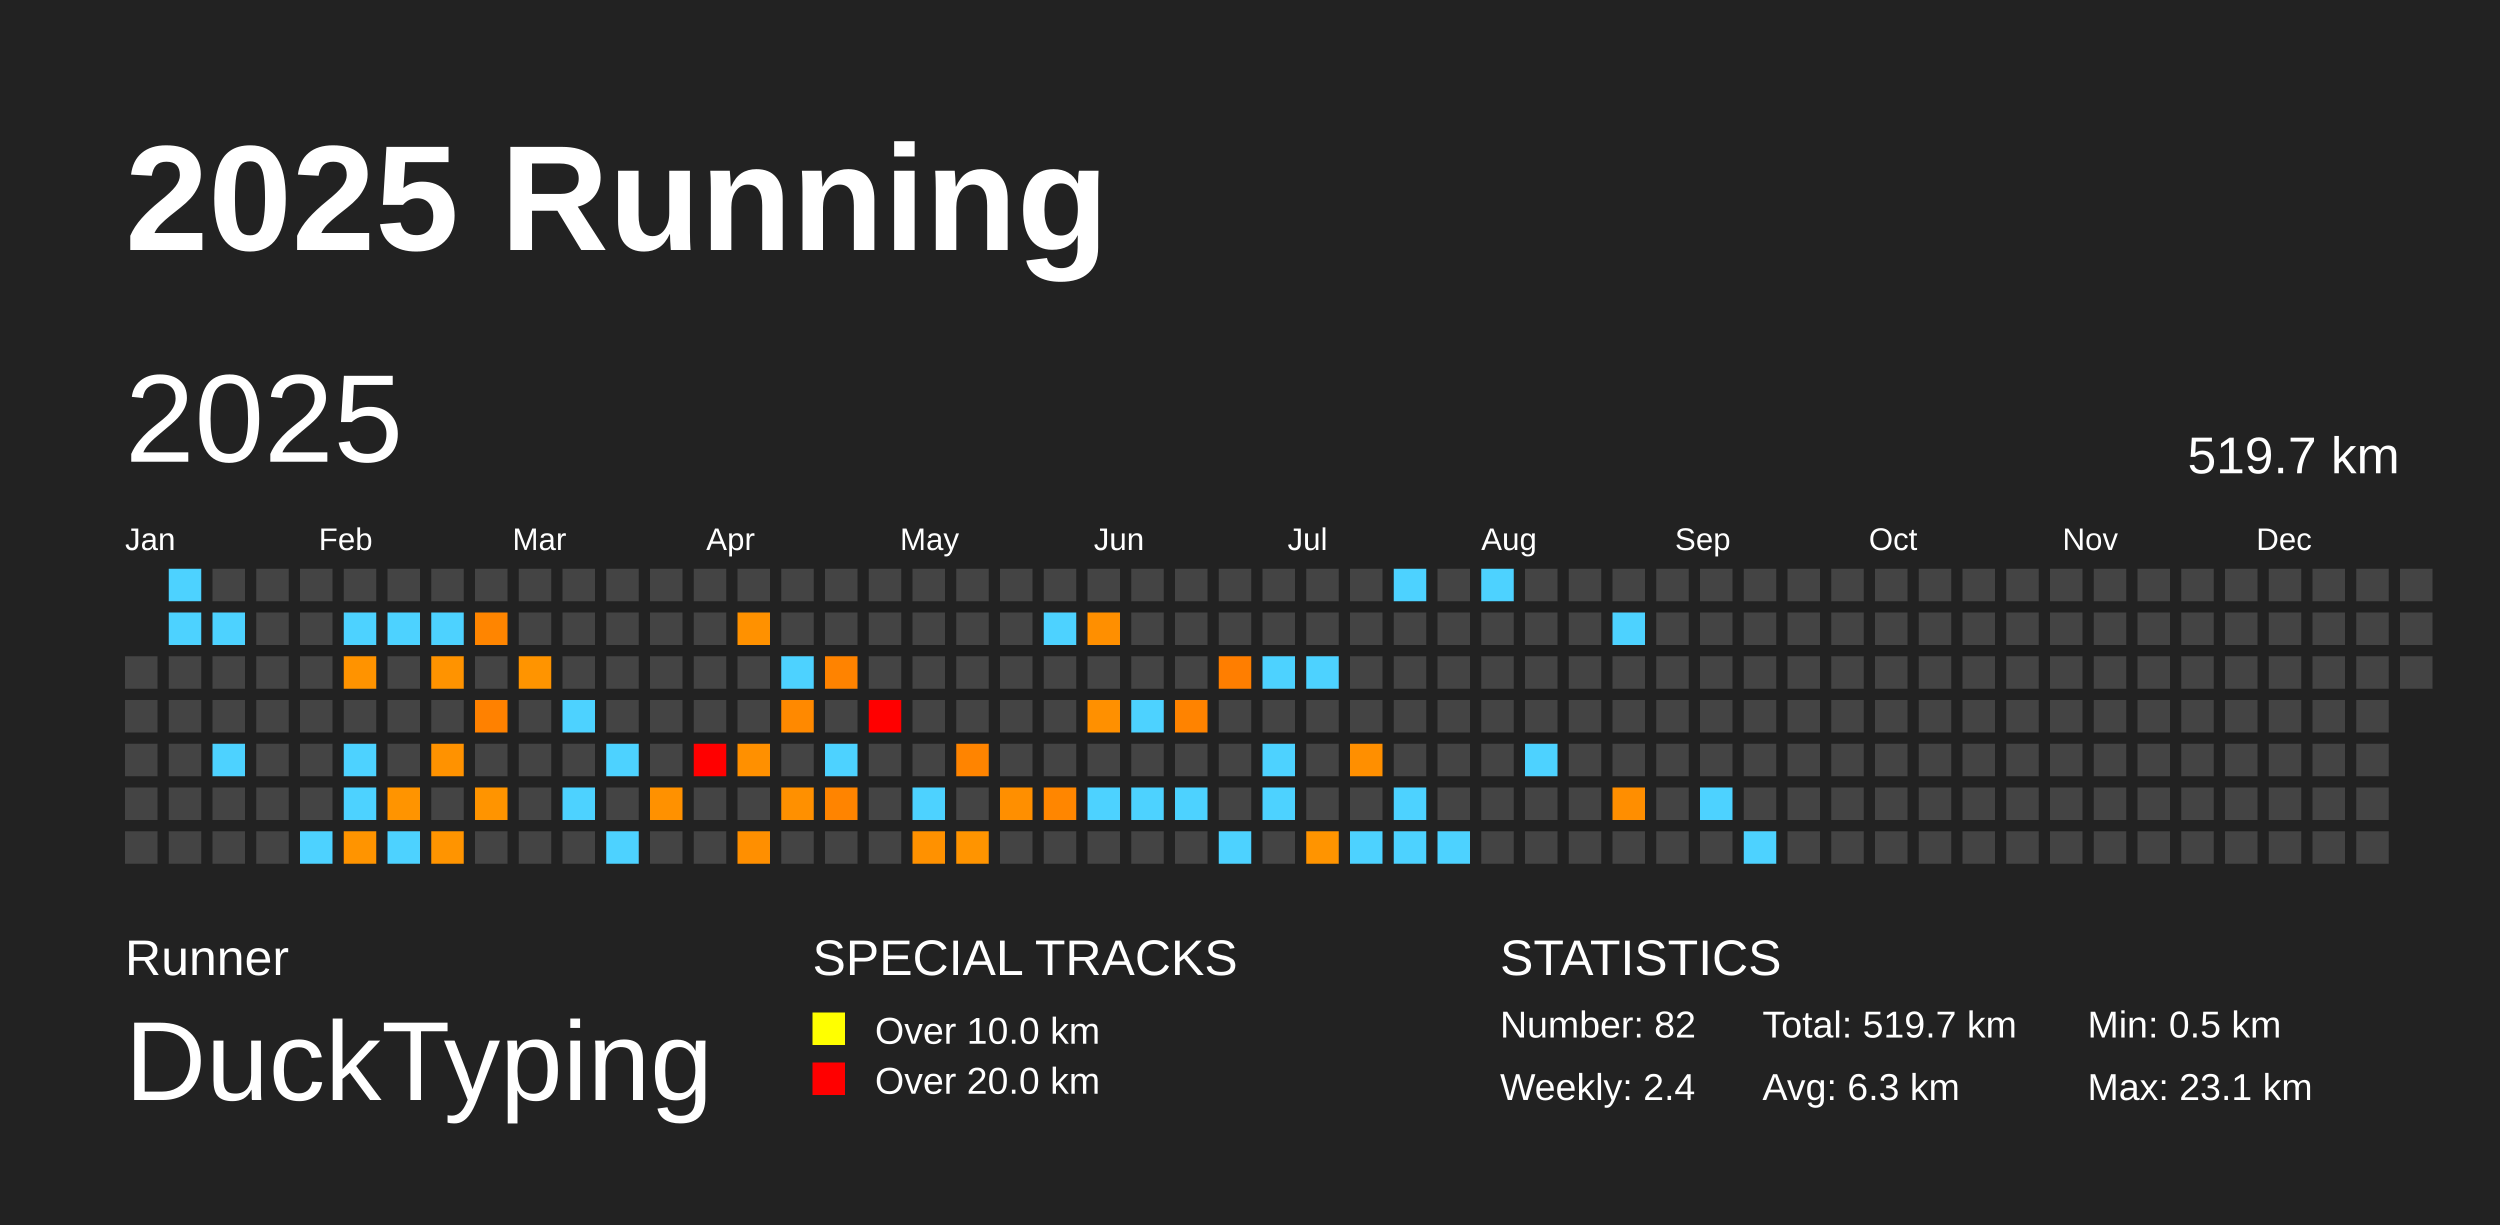
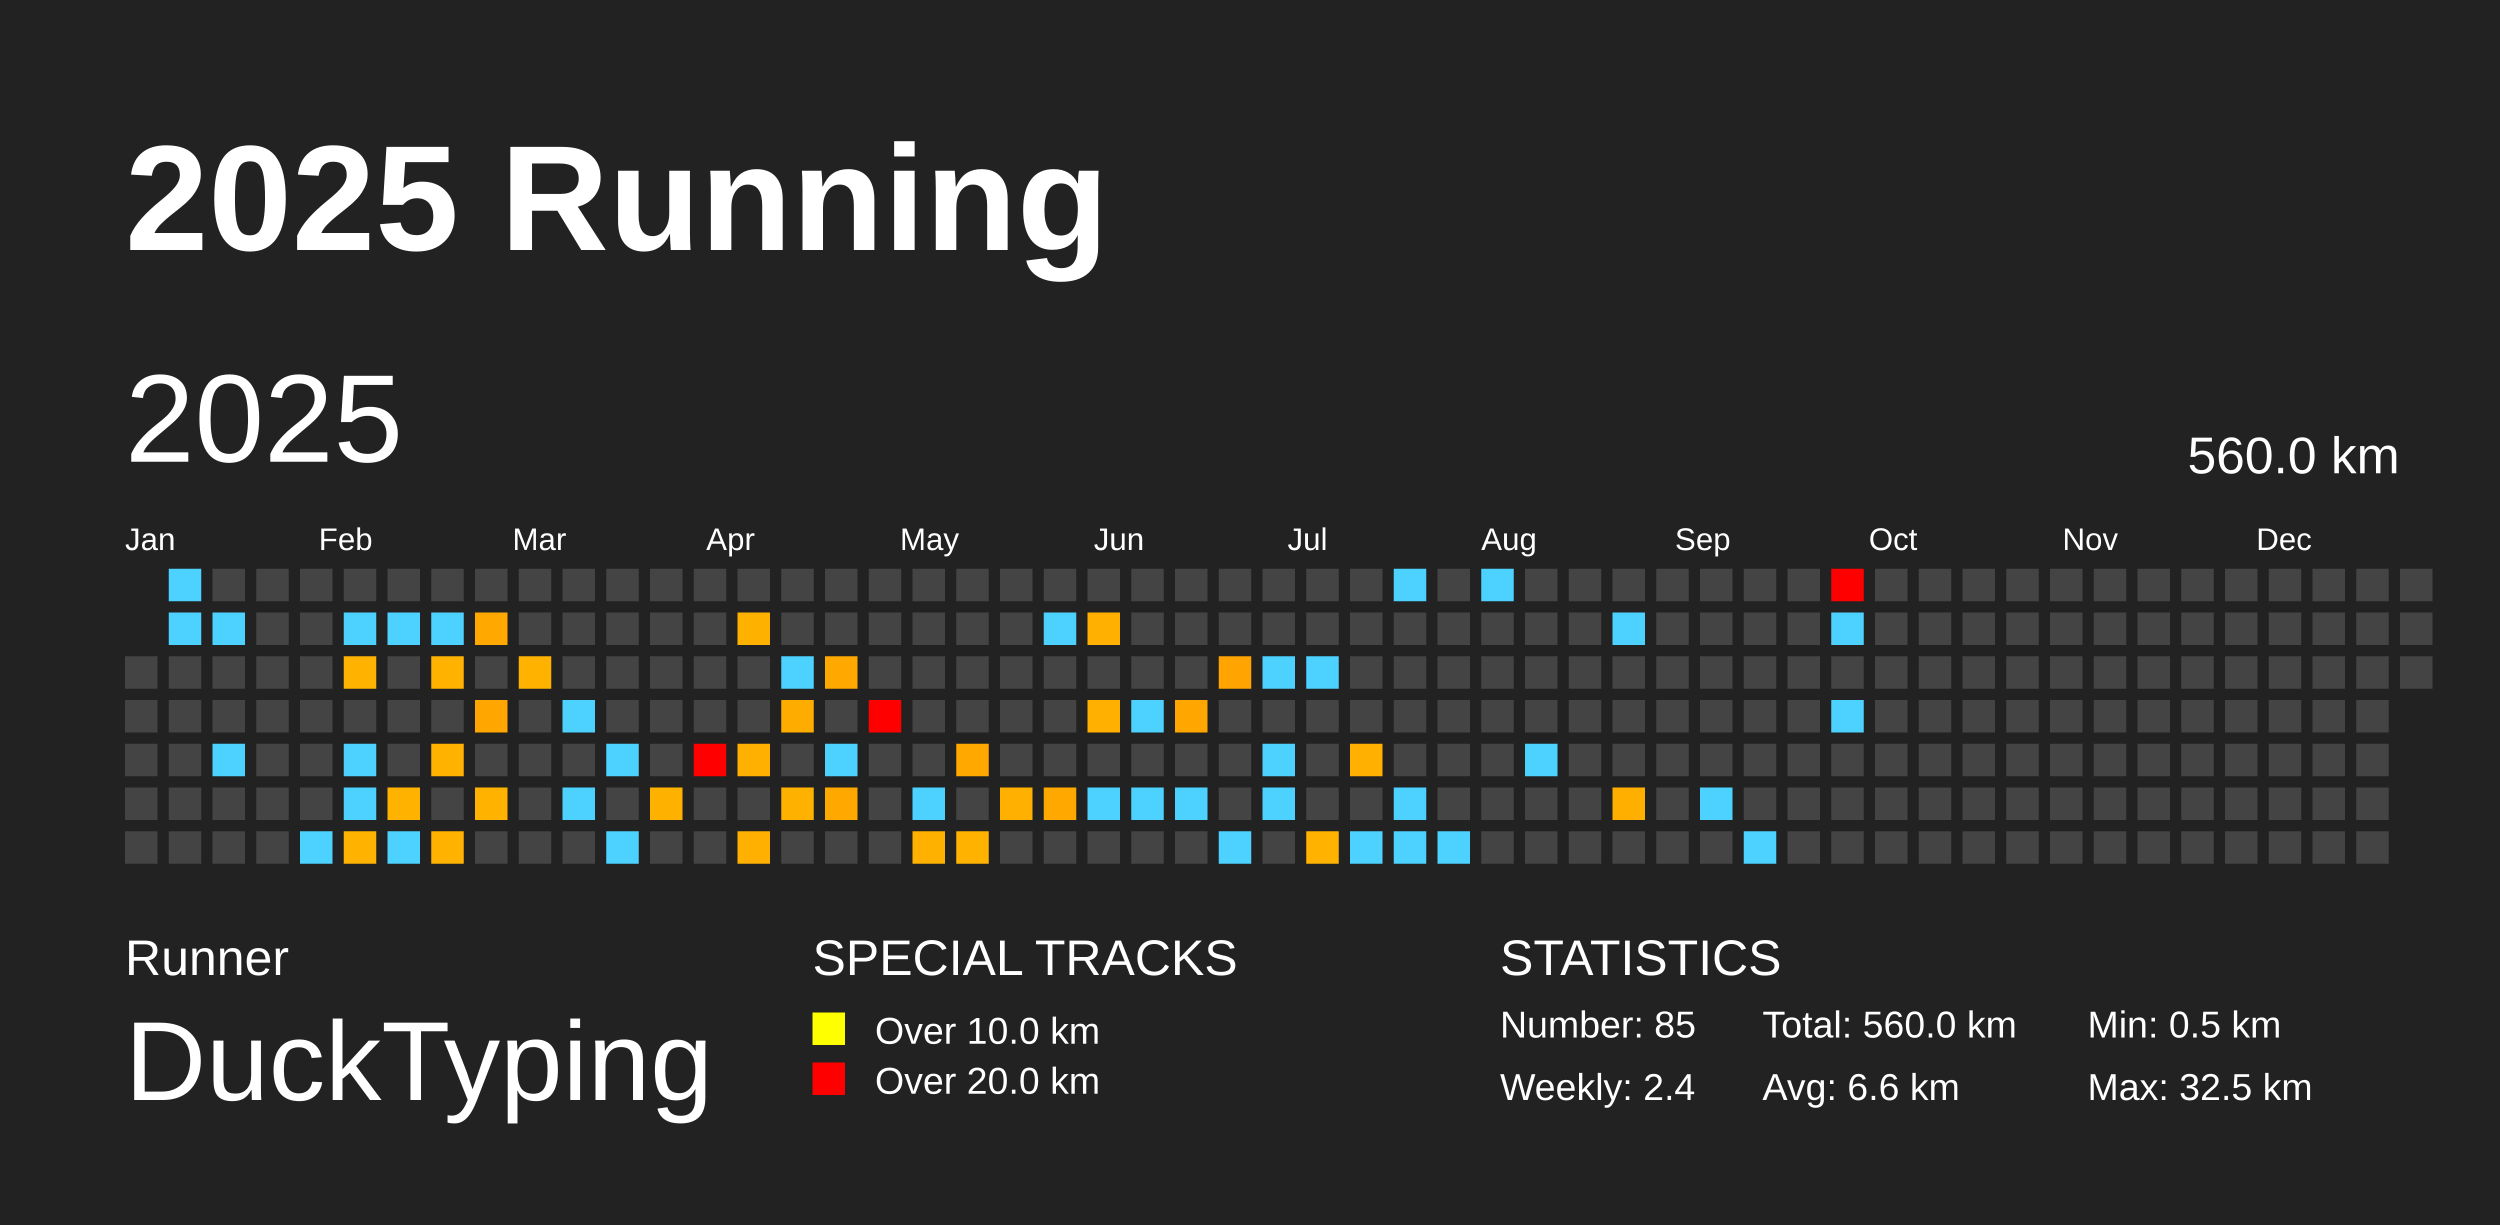
<svg xmlns="http://www.w3.org/2000/svg" baseProfile="full" height="98mm" version="1.1" viewBox="0,0,200,98" width="200mm">
  <defs />
  <rect fill="#222222" height="98" width="200" x="0" y="0" />
  <text fill="#FFFFFF" style="font-size:12px; font-family:Arial; font-weight:bold;" x="10" y="20">2025 Running</text>
  <text fill="#FFFFFF" style="font-size:4px; font-family:Arial" x="10" y="78">Runner</text>
  <text fill="#FFFFFF" style="font-size:9px; font-family:Arial" x="10" y="88">DuckTyping</text>
  <text fill="#FFFFFF" style="font-size:4px; font-family:Arial" x="65" y="78">SPECIAL TRACKS</text>
  <rect fill="yellow" height="2.6" width="2.6" x="65" y="81" />
  <text fill="#FFFFFF" style="font-size:3px; font-family:Arial" x="70" y="83.5">Over 10.0 km</text>
  <rect fill="red" height="2.6" width="2.6" x="65" y="85" />
  <text fill="#FFFFFF" style="font-size:3px; font-family:Arial" x="70" y="87.5">Over 20.0 km</text>
  <text fill="#FFFFFF" style="font-size:4px; font-family:Arial" x="120" y="78">STATISTICS</text>
-   <text fill="#FFFFFF" style="font-size:3px; font-family:Arial" x="120" y="83">Number: 82</text>
+   <text fill="#FFFFFF" style="font-size:3px; font-family:Arial" x="120" y="83">Number: 85</text>
  <text fill="#FFFFFF" style="font-size:3px; font-family:Arial" x="120" y="88">Weekly: 2.4</text>
-   <text fill="#FFFFFF" style="font-size:3px; font-family:Arial" x="141" y="83">Total: 519.7 km</text>
-   <text fill="#FFFFFF" style="font-size:3px; font-family:Arial" x="141" y="88">Avg: 6.3 km</text>
+   <text fill="#FFFFFF" style="font-size:3px; font-family:Arial" x="141" y="83">Total: 560.0 km</text>
+   <text fill="#FFFFFF" style="font-size:3px; font-family:Arial" x="141" y="88">Avg: 6.6 km</text>
  <text fill="#FFFFFF" style="font-size:3px; font-family:Arial" x="167" y="83">Min: 0.5 km</text>
-   <text fill="#FFFFFF" style="font-size:3px; font-family:Arial" x="167" y="88">Max: 23.1 km</text>
+   <text fill="#FFFFFF" style="font-size:3px; font-family:Arial" x="167" y="88">Max: 32.5 km</text>
  <text dominant-baseline="hanging" fill="#FFFFFF" style="font-size:10.0px; font-family:Arial;" x="10" y="30">2025</text>
-   <text dominant-baseline="hanging" fill="#FFFFFF" style="font-size:4.125px; font-family:Arial;" x="175" y="35">519.7 km</text>
+   <text dominant-baseline="hanging" fill="#FFFFFF" style="font-size:4.125px; font-family:Arial;" x="175" y="35">560.0 km</text>
  <text fill="#FFFFFF" style="font-size:2.5px; font-family:Arial" x="10.0" y="44">Jan</text>
  <text fill="#FFFFFF" style="font-size:2.5px; font-family:Arial" x="25.5" y="44">Feb</text>
  <text fill="#FFFFFF" style="font-size:2.5px; font-family:Arial" x="41.0" y="44">Mar</text>
  <text fill="#FFFFFF" style="font-size:2.5px; font-family:Arial" x="56.5" y="44">Apr</text>
  <text fill="#FFFFFF" style="font-size:2.5px; font-family:Arial" x="72.0" y="44">May</text>
  <text fill="#FFFFFF" style="font-size:2.5px; font-family:Arial" x="87.5" y="44">Jun</text>
  <text fill="#FFFFFF" style="font-size:2.5px; font-family:Arial" x="103.0" y="44">Jul</text>
  <text fill="#FFFFFF" style="font-size:2.5px; font-family:Arial" x="118.5" y="44">Aug</text>
  <text fill="#FFFFFF" style="font-size:2.5px; font-family:Arial" x="134.0" y="44">Sep</text>
  <text fill="#FFFFFF" style="font-size:2.5px; font-family:Arial" x="149.5" y="44">Oct</text>
  <text fill="#FFFFFF" style="font-size:2.5px; font-family:Arial" x="165.0" y="44">Nov</text>
  <text fill="#FFFFFF" style="font-size:2.5px; font-family:Arial" x="180.5" y="44">Dec</text>
  <rect fill="#444444" height="2.6" width="2.6" x="10.0" y="52.5" />
  <rect fill="#444444" height="2.6" width="2.6" x="10.0" y="56.0" />
  <rect fill="#444444" height="2.6" width="2.6" x="10.0" y="59.5" />
  <rect fill="#444444" height="2.6" width="2.6" x="10.0" y="63.0" />
  <rect fill="#444444" height="2.6" width="2.6" x="10.0" y="66.5" />
  <rect fill="#4dd2ff" height="2.6" width="2.6" x="13.5" y="45.5" />
  <rect fill="#4dd2ff" height="2.6" width="2.6" x="13.5" y="49.0" />
  <rect fill="#444444" height="2.6" width="2.6" x="13.5" y="52.5" />
  <rect fill="#444444" height="2.6" width="2.6" x="13.5" y="56.0" />
  <rect fill="#444444" height="2.6" width="2.6" x="13.5" y="59.5" />
  <rect fill="#444444" height="2.6" width="2.6" x="13.5" y="63.0" />
  <rect fill="#444444" height="2.6" width="2.6" x="13.5" y="66.5" />
  <rect fill="#444444" height="2.6" width="2.6" x="17.0" y="45.5" />
  <rect fill="#4dd2ff" height="2.6" width="2.6" x="17.0" y="49.0" />
  <rect fill="#444444" height="2.6" width="2.6" x="17.0" y="52.5" />
  <rect fill="#444444" height="2.6" width="2.6" x="17.0" y="56.0" />
  <rect fill="#4dd2ff" height="2.6" width="2.6" x="17.0" y="59.5" />
  <rect fill="#444444" height="2.6" width="2.6" x="17.0" y="63.0" />
  <rect fill="#444444" height="2.6" width="2.6" x="17.0" y="66.5" />
  <rect fill="#444444" height="2.6" width="2.6" x="20.5" y="45.5" />
  <rect fill="#444444" height="2.6" width="2.6" x="20.5" y="49.0" />
  <rect fill="#444444" height="2.6" width="2.6" x="20.5" y="52.5" />
  <rect fill="#444444" height="2.6" width="2.6" x="20.5" y="56.0" />
  <rect fill="#444444" height="2.6" width="2.6" x="20.5" y="59.5" />
  <rect fill="#444444" height="2.6" width="2.6" x="20.5" y="63.0" />
  <rect fill="#444444" height="2.6" width="2.6" x="20.5" y="66.5" />
  <rect fill="#444444" height="2.6" width="2.6" x="24.0" y="45.5" />
  <rect fill="#444444" height="2.6" width="2.6" x="24.0" y="49.0" />
  <rect fill="#444444" height="2.6" width="2.6" x="24.0" y="52.5" />
  <rect fill="#444444" height="2.6" width="2.6" x="24.0" y="56.0" />
  <rect fill="#444444" height="2.6" width="2.6" x="24.0" y="59.5" />
  <rect fill="#444444" height="2.6" width="2.6" x="24.0" y="63.0" />
  <rect fill="#4dd2ff" height="2.6" width="2.6" x="24.0" y="66.5" />
  <rect fill="#444444" height="2.6" width="2.6" x="27.5" y="45.5" />
  <rect fill="#4dd2ff" height="2.6" width="2.6" x="27.5" y="49.0" />
-   <rect fill="#ff9300" height="2.6" width="2.6" x="27.5" y="52.5" />
+   <rect fill="#ffb200" height="2.6" width="2.6" x="27.5" y="52.5" />
  <rect fill="#444444" height="2.6" width="2.6" x="27.5" y="56.0" />
  <rect fill="#4dd2ff" height="2.6" width="2.6" x="27.5" y="59.5" />
  <rect fill="#4dd2ff" height="2.6" width="2.6" x="27.5" y="63.0" />
-   <rect fill="#ff9400" height="2.6" width="2.6" x="27.5" y="66.5" />
+   <rect fill="#ffb300" height="2.6" width="2.6" x="27.5" y="66.5" />
  <rect fill="#444444" height="2.6" width="2.6" x="31.0" y="45.5" />
  <rect fill="#4dd2ff" height="2.6" width="2.6" x="31.0" y="49.0" />
  <rect fill="#444444" height="2.6" width="2.6" x="31.0" y="52.5" />
  <rect fill="#444444" height="2.6" width="2.6" x="31.0" y="56.0" />
  <rect fill="#444444" height="2.6" width="2.6" x="31.0" y="59.5" />
-   <rect fill="#ff9400" height="2.6" width="2.6" x="31.0" y="63.0" />
+   <rect fill="#ffb300" height="2.6" width="2.6" x="31.0" y="63.0" />
  <rect fill="#4dd2ff" height="2.6" width="2.6" x="31.0" y="66.5" />
  <rect fill="#444444" height="2.6" width="2.6" x="34.5" y="45.5" />
  <rect fill="#4dd2ff" height="2.6" width="2.6" x="34.5" y="49.0" />
-   <rect fill="#ff9300" height="2.6" width="2.6" x="34.5" y="52.5" />
+   <rect fill="#ffb300" height="2.6" width="2.6" x="34.5" y="52.5" />
  <rect fill="#444444" height="2.6" width="2.6" x="34.5" y="56.0" />
-   <rect fill="#ff9200" height="2.6" width="2.6" x="34.5" y="59.5" />
+   <rect fill="#ffb200" height="2.6" width="2.6" x="34.5" y="59.5" />
  <rect fill="#444444" height="2.6" width="2.6" x="34.5" y="63.0" />
-   <rect fill="#ff9400" height="2.6" width="2.6" x="34.5" y="66.5" />
+   <rect fill="#ffb300" height="2.6" width="2.6" x="34.5" y="66.5" />
  <rect fill="#444444" height="2.6" width="2.6" x="38.0" y="45.5" />
-   <rect fill="#ff8500" height="2.6" width="2.6" x="38.0" y="49.0" />
+   <rect fill="#ffa900" height="2.6" width="2.6" x="38.0" y="49.0" />
  <rect fill="#444444" height="2.6" width="2.6" x="38.0" y="52.5" />
-   <rect fill="#ff8100" height="2.6" width="2.6" x="38.0" y="56.0" />
+   <rect fill="#ffa600" height="2.6" width="2.6" x="38.0" y="56.0" />
  <rect fill="#444444" height="2.6" width="2.6" x="38.0" y="59.5" />
-   <rect fill="#ff9400" height="2.6" width="2.6" x="38.0" y="63.0" />
+   <rect fill="#ffb300" height="2.6" width="2.6" x="38.0" y="63.0" />
  <rect fill="#444444" height="2.6" width="2.6" x="38.0" y="66.5" />
  <rect fill="#444444" height="2.6" width="2.6" x="41.5" y="45.5" />
  <rect fill="#444444" height="2.6" width="2.6" x="41.5" y="49.0" />
-   <rect fill="#ff9400" height="2.6" width="2.6" x="41.5" y="52.5" />
+   <rect fill="#ffb300" height="2.6" width="2.6" x="41.5" y="52.5" />
  <rect fill="#444444" height="2.6" width="2.6" x="41.5" y="56.0" />
  <rect fill="#444444" height="2.6" width="2.6" x="41.5" y="59.5" />
  <rect fill="#444444" height="2.6" width="2.6" x="41.5" y="63.0" />
  <rect fill="#444444" height="2.6" width="2.6" x="41.5" y="66.5" />
  <rect fill="#444444" height="2.6" width="2.6" x="45.0" y="45.5" />
  <rect fill="#444444" height="2.6" width="2.6" x="45.0" y="49.0" />
  <rect fill="#444444" height="2.6" width="2.6" x="45.0" y="52.5" />
  <rect fill="#4dd2ff" height="2.6" width="2.6" x="45.0" y="56.0" />
  <rect fill="#444444" height="2.6" width="2.6" x="45.0" y="59.5" />
  <rect fill="#4dd2ff" height="2.6" width="2.6" x="45.0" y="63.0" />
  <rect fill="#444444" height="2.6" width="2.6" x="45.0" y="66.5" />
  <rect fill="#444444" height="2.6" width="2.6" x="48.5" y="45.5" />
  <rect fill="#444444" height="2.6" width="2.6" x="48.5" y="49.0" />
  <rect fill="#444444" height="2.6" width="2.6" x="48.5" y="52.5" />
  <rect fill="#444444" height="2.6" width="2.6" x="48.5" y="56.0" />
  <rect fill="#4dd2ff" height="2.6" width="2.6" x="48.5" y="59.5" />
  <rect fill="#444444" height="2.6" width="2.6" x="48.5" y="63.0" />
  <rect fill="#4dd2ff" height="2.6" width="2.6" x="48.5" y="66.5" />
  <rect fill="#444444" height="2.6" width="2.6" x="52.0" y="45.5" />
  <rect fill="#444444" height="2.6" width="2.6" x="52.0" y="49.0" />
  <rect fill="#444444" height="2.6" width="2.6" x="52.0" y="52.5" />
  <rect fill="#444444" height="2.6" width="2.6" x="52.0" y="56.0" />
  <rect fill="#444444" height="2.6" width="2.6" x="52.0" y="59.5" />
-   <rect fill="#ff9100" height="2.6" width="2.6" x="52.0" y="63.0" />
+   <rect fill="#ffb100" height="2.6" width="2.6" x="52.0" y="63.0" />
  <rect fill="#444444" height="2.6" width="2.6" x="52.0" y="66.5" />
  <rect fill="#444444" height="2.6" width="2.6" x="55.5" y="45.5" />
  <rect fill="#444444" height="2.6" width="2.6" x="55.5" y="49.0" />
  <rect fill="#444444" height="2.6" width="2.6" x="55.5" y="52.5" />
  <rect fill="#444444" height="2.6" width="2.6" x="55.5" y="56.0" />
  <rect fill="red" height="2.6" width="2.6" x="55.5" y="59.5" />
  <rect fill="#444444" height="2.6" width="2.6" x="55.5" y="63.0" />
  <rect fill="#444444" height="2.6" width="2.6" x="55.5" y="66.5" />
  <rect fill="#444444" height="2.6" width="2.6" x="59.0" y="45.5" />
-   <rect fill="#ff9100" height="2.6" width="2.6" x="59.0" y="49.0" />
+   <rect fill="#ffb100" height="2.6" width="2.6" x="59.0" y="49.0" />
  <rect fill="#444444" height="2.6" width="2.6" x="59.0" y="52.5" />
  <rect fill="#444444" height="2.6" width="2.6" x="59.0" y="56.0" />
-   <rect fill="#ff9000" height="2.6" width="2.6" x="59.0" y="59.5" />
+   <rect fill="#ffb000" height="2.6" width="2.6" x="59.0" y="59.5" />
  <rect fill="#444444" height="2.6" width="2.6" x="59.0" y="63.0" />
-   <rect fill="#ff8f00" height="2.6" width="2.6" x="59.0" y="66.5" />
+   <rect fill="#ffb000" height="2.6" width="2.6" x="59.0" y="66.5" />
  <rect fill="#444444" height="2.6" width="2.6" x="62.5" y="45.5" />
  <rect fill="#444444" height="2.6" width="2.6" x="62.5" y="49.0" />
  <rect fill="#4dd2ff" height="2.6" width="2.6" x="62.5" y="52.5" />
-   <rect fill="#ff8900" height="2.6" width="2.6" x="62.5" y="56.0" />
+   <rect fill="#ffac00" height="2.6" width="2.6" x="62.5" y="56.0" />
  <rect fill="#444444" height="2.6" width="2.6" x="62.5" y="59.5" />
-   <rect fill="#ff9000" height="2.6" width="2.6" x="62.5" y="63.0" />
+   <rect fill="#ffb100" height="2.6" width="2.6" x="62.5" y="63.0" />
  <rect fill="#444444" height="2.6" width="2.6" x="62.5" y="66.5" />
  <rect fill="#444444" height="2.6" width="2.6" x="66.0" y="45.5" />
  <rect fill="#444444" height="2.6" width="2.6" x="66.0" y="49.0" />
-   <rect fill="#ff8300" height="2.6" width="2.6" x="66.0" y="52.5" />
+   <rect fill="#ffa800" height="2.6" width="2.6" x="66.0" y="52.5" />
  <rect fill="#444444" height="2.6" width="2.6" x="66.0" y="56.0" />
  <rect fill="#4dd2ff" height="2.6" width="2.6" x="66.0" y="59.5" />
-   <rect fill="#ff8400" height="2.6" width="2.6" x="66.0" y="63.0" />
+   <rect fill="#ffa800" height="2.6" width="2.6" x="66.0" y="63.0" />
  <rect fill="#444444" height="2.6" width="2.6" x="66.0" y="66.5" />
  <rect fill="#444444" height="2.6" width="2.6" x="69.5" y="45.5" />
  <rect fill="#444444" height="2.6" width="2.6" x="69.5" y="49.0" />
  <rect fill="#444444" height="2.6" width="2.6" x="69.5" y="52.5" />
  <rect fill="red" height="2.6" width="2.6" x="69.5" y="56.0" />
  <rect fill="#444444" height="2.6" width="2.6" x="69.5" y="59.5" />
  <rect fill="#444444" height="2.6" width="2.6" x="69.5" y="63.0" />
  <rect fill="#444444" height="2.6" width="2.6" x="69.5" y="66.5" />
  <rect fill="#444444" height="2.6" width="2.6" x="73.0" y="45.5" />
  <rect fill="#444444" height="2.6" width="2.6" x="73.0" y="49.0" />
  <rect fill="#444444" height="2.6" width="2.6" x="73.0" y="52.5" />
  <rect fill="#444444" height="2.6" width="2.6" x="73.0" y="56.0" />
  <rect fill="#444444" height="2.6" width="2.6" x="73.0" y="59.5" />
  <rect fill="#4dd2ff" height="2.6" width="2.6" x="73.0" y="63.0" />
-   <rect fill="#ff9100" height="2.6" width="2.6" x="73.0" y="66.5" />
+   <rect fill="#ffb100" height="2.6" width="2.6" x="73.0" y="66.5" />
  <rect fill="#444444" height="2.6" width="2.6" x="76.5" y="45.5" />
  <rect fill="#444444" height="2.6" width="2.6" x="76.5" y="49.0" />
  <rect fill="#444444" height="2.6" width="2.6" x="76.5" y="52.5" />
  <rect fill="#444444" height="2.6" width="2.6" x="76.5" y="56.0" />
-   <rect fill="#ff8400" height="2.6" width="2.6" x="76.5" y="59.5" />
+   <rect fill="#ffa800" height="2.6" width="2.6" x="76.5" y="59.5" />
  <rect fill="#444444" height="2.6" width="2.6" x="76.5" y="63.0" />
-   <rect fill="#ff9400" height="2.6" width="2.6" x="76.5" y="66.5" />
+   <rect fill="#ffb300" height="2.6" width="2.6" x="76.5" y="66.5" />
  <rect fill="#444444" height="2.6" width="2.6" x="80.0" y="45.5" />
  <rect fill="#444444" height="2.6" width="2.6" x="80.0" y="49.0" />
  <rect fill="#444444" height="2.6" width="2.6" x="80.0" y="52.5" />
  <rect fill="#444444" height="2.6" width="2.6" x="80.0" y="56.0" />
  <rect fill="#444444" height="2.6" width="2.6" x="80.0" y="59.5" />
-   <rect fill="#ff8f00" height="2.6" width="2.6" x="80.0" y="63.0" />
+   <rect fill="#ffb000" height="2.6" width="2.6" x="80.0" y="63.0" />
  <rect fill="#444444" height="2.6" width="2.6" x="80.0" y="66.5" />
  <rect fill="#444444" height="2.6" width="2.6" x="83.5" y="45.5" />
  <rect fill="#4dd2ff" height="2.6" width="2.6" x="83.5" y="49.0" />
  <rect fill="#444444" height="2.6" width="2.6" x="83.5" y="52.5" />
  <rect fill="#444444" height="2.6" width="2.6" x="83.5" y="56.0" />
  <rect fill="#444444" height="2.6" width="2.6" x="83.5" y="59.5" />
-   <rect fill="#ff8600" height="2.6" width="2.6" x="83.5" y="63.0" />
+   <rect fill="#ffa900" height="2.6" width="2.6" x="83.5" y="63.0" />
  <rect fill="#444444" height="2.6" width="2.6" x="83.5" y="66.5" />
  <rect fill="#444444" height="2.6" width="2.6" x="87.0" y="45.5" />
-   <rect fill="#ff8f00" height="2.6" width="2.6" x="87.0" y="49.0" />
+   <rect fill="#ffb000" height="2.6" width="2.6" x="87.0" y="49.0" />
  <rect fill="#444444" height="2.6" width="2.6" x="87.0" y="52.5" />
-   <rect fill="#ff9000" height="2.6" width="2.6" x="87.0" y="56.0" />
+   <rect fill="#ffb000" height="2.6" width="2.6" x="87.0" y="56.0" />
  <rect fill="#444444" height="2.6" width="2.6" x="87.0" y="59.5" />
  <rect fill="#4dd2ff" height="2.6" width="2.6" x="87.0" y="63.0" />
  <rect fill="#444444" height="2.6" width="2.6" x="87.0" y="66.5" />
  <rect fill="#444444" height="2.6" width="2.6" x="90.5" y="45.5" />
  <rect fill="#444444" height="2.6" width="2.6" x="90.5" y="49.0" />
  <rect fill="#444444" height="2.6" width="2.6" x="90.5" y="52.5" />
  <rect fill="#4dd2ff" height="2.6" width="2.6" x="90.5" y="56.0" />
  <rect fill="#444444" height="2.6" width="2.6" x="90.5" y="59.5" />
  <rect fill="#4dd2ff" height="2.6" width="2.6" x="90.5" y="63.0" />
  <rect fill="#444444" height="2.6" width="2.6" x="90.5" y="66.5" />
  <rect fill="#444444" height="2.6" width="2.6" x="94.0" y="45.5" />
  <rect fill="#444444" height="2.6" width="2.6" x="94.0" y="49.0" />
  <rect fill="#444444" height="2.6" width="2.6" x="94.0" y="52.5" />
-   <rect fill="#ff8300" height="2.6" width="2.6" x="94.0" y="56.0" />
+   <rect fill="#ffa700" height="2.6" width="2.6" x="94.0" y="56.0" />
  <rect fill="#444444" height="2.6" width="2.6" x="94.0" y="59.5" />
  <rect fill="#4dd2ff" height="2.6" width="2.6" x="94.0" y="63.0" />
  <rect fill="#444444" height="2.6" width="2.6" x="94.0" y="66.5" />
  <rect fill="#444444" height="2.6" width="2.6" x="97.5" y="45.5" />
  <rect fill="#444444" height="2.6" width="2.6" x="97.5" y="49.0" />
-   <rect fill="#ff7e00" height="2.6" width="2.6" x="97.5" y="52.5" />
+   <rect fill="#ffa400" height="2.6" width="2.6" x="97.5" y="52.5" />
  <rect fill="#444444" height="2.6" width="2.6" x="97.5" y="56.0" />
  <rect fill="#444444" height="2.6" width="2.6" x="97.5" y="59.5" />
  <rect fill="#444444" height="2.6" width="2.6" x="97.5" y="63.0" />
  <rect fill="#4dd2ff" height="2.6" width="2.6" x="97.5" y="66.5" />
  <rect fill="#444444" height="2.6" width="2.6" x="101.0" y="45.5" />
  <rect fill="#444444" height="2.6" width="2.6" x="101.0" y="49.0" />
  <rect fill="#4dd2ff" height="2.6" width="2.6" x="101.0" y="52.5" />
  <rect fill="#444444" height="2.6" width="2.6" x="101.0" y="56.0" />
  <rect fill="#4dd2ff" height="2.6" width="2.6" x="101.0" y="59.5" />
  <rect fill="#4dd2ff" height="2.6" width="2.6" x="101.0" y="63.0" />
  <rect fill="#444444" height="2.6" width="2.6" x="101.0" y="66.5" />
  <rect fill="#444444" height="2.6" width="2.6" x="104.5" y="45.5" />
  <rect fill="#444444" height="2.6" width="2.6" x="104.5" y="49.0" />
  <rect fill="#4dd2ff" height="2.6" width="2.6" x="104.5" y="52.5" />
  <rect fill="#444444" height="2.6" width="2.6" x="104.5" y="56.0" />
  <rect fill="#444444" height="2.6" width="2.6" x="104.5" y="59.5" />
  <rect fill="#444444" height="2.6" width="2.6" x="104.5" y="63.0" />
-   <rect fill="#ff9400" height="2.6" width="2.6" x="104.5" y="66.5" />
+   <rect fill="#ffb300" height="2.6" width="2.6" x="104.5" y="66.5" />
  <rect fill="#444444" height="2.6" width="2.6" x="108.0" y="45.5" />
  <rect fill="#444444" height="2.6" width="2.6" x="108.0" y="49.0" />
  <rect fill="#444444" height="2.6" width="2.6" x="108.0" y="52.5" />
  <rect fill="#444444" height="2.6" width="2.6" x="108.0" y="56.0" />
-   <rect fill="#ff8f00" height="2.6" width="2.6" x="108.0" y="59.5" />
+   <rect fill="#ffb000" height="2.6" width="2.6" x="108.0" y="59.5" />
  <rect fill="#444444" height="2.6" width="2.6" x="108.0" y="63.0" />
  <rect fill="#4dd2ff" height="2.6" width="2.6" x="108.0" y="66.5" />
  <rect fill="#4dd2ff" height="2.6" width="2.6" x="111.5" y="45.5" />
  <rect fill="#444444" height="2.6" width="2.6" x="111.5" y="49.0" />
  <rect fill="#444444" height="2.6" width="2.6" x="111.5" y="52.5" />
  <rect fill="#444444" height="2.6" width="2.6" x="111.5" y="56.0" />
  <rect fill="#444444" height="2.6" width="2.6" x="111.5" y="59.5" />
  <rect fill="#4dd2ff" height="2.6" width="2.6" x="111.5" y="63.0" />
  <rect fill="#4dd2ff" height="2.6" width="2.6" x="111.5" y="66.5" />
  <rect fill="#444444" height="2.6" width="2.6" x="115.0" y="45.5" />
  <rect fill="#444444" height="2.6" width="2.6" x="115.0" y="49.0" />
  <rect fill="#444444" height="2.6" width="2.6" x="115.0" y="52.5" />
  <rect fill="#444444" height="2.6" width="2.6" x="115.0" y="56.0" />
  <rect fill="#444444" height="2.6" width="2.6" x="115.0" y="59.5" />
  <rect fill="#444444" height="2.6" width="2.6" x="115.0" y="63.0" />
  <rect fill="#4dd2ff" height="2.6" width="2.6" x="115.0" y="66.5" />
  <rect fill="#4dd2ff" height="2.6" width="2.6" x="118.5" y="45.5" />
  <rect fill="#444444" height="2.6" width="2.6" x="118.5" y="49.0" />
  <rect fill="#444444" height="2.6" width="2.6" x="118.5" y="52.5" />
  <rect fill="#444444" height="2.6" width="2.6" x="118.5" y="56.0" />
  <rect fill="#444444" height="2.6" width="2.6" x="118.5" y="59.5" />
  <rect fill="#444444" height="2.6" width="2.6" x="118.5" y="63.0" />
  <rect fill="#444444" height="2.6" width="2.6" x="118.5" y="66.5" />
  <rect fill="#444444" height="2.6" width="2.6" x="122.0" y="45.5" />
  <rect fill="#444444" height="2.6" width="2.6" x="122.0" y="49.0" />
  <rect fill="#444444" height="2.6" width="2.6" x="122.0" y="52.5" />
  <rect fill="#444444" height="2.6" width="2.6" x="122.0" y="56.0" />
  <rect fill="#4dd2ff" height="2.6" width="2.6" x="122.0" y="59.5" />
  <rect fill="#444444" height="2.6" width="2.6" x="122.0" y="63.0" />
  <rect fill="#444444" height="2.6" width="2.6" x="122.0" y="66.5" />
  <rect fill="#444444" height="2.6" width="2.6" x="125.5" y="45.5" />
  <rect fill="#444444" height="2.6" width="2.6" x="125.5" y="49.0" />
  <rect fill="#444444" height="2.6" width="2.6" x="125.5" y="52.5" />
  <rect fill="#444444" height="2.6" width="2.6" x="125.5" y="56.0" />
  <rect fill="#444444" height="2.6" width="2.6" x="125.5" y="59.5" />
  <rect fill="#444444" height="2.6" width="2.6" x="125.5" y="63.0" />
  <rect fill="#444444" height="2.6" width="2.6" x="125.5" y="66.5" />
  <rect fill="#444444" height="2.6" width="2.6" x="129.0" y="45.5" />
  <rect fill="#4dd2ff" height="2.6" width="2.6" x="129.0" y="49.0" />
  <rect fill="#444444" height="2.6" width="2.6" x="129.0" y="52.5" />
  <rect fill="#444444" height="2.6" width="2.6" x="129.0" y="56.0" />
  <rect fill="#444444" height="2.6" width="2.6" x="129.0" y="59.5" />
-   <rect fill="#ff8e00" height="2.6" width="2.6" x="129.0" y="63.0" />
+   <rect fill="#ffaf00" height="2.6" width="2.6" x="129.0" y="63.0" />
  <rect fill="#444444" height="2.6" width="2.6" x="129.0" y="66.5" />
  <rect fill="#444444" height="2.6" width="2.6" x="132.5" y="45.5" />
  <rect fill="#444444" height="2.6" width="2.6" x="132.5" y="49.0" />
  <rect fill="#444444" height="2.6" width="2.6" x="132.5" y="52.5" />
  <rect fill="#444444" height="2.6" width="2.6" x="132.5" y="56.0" />
  <rect fill="#444444" height="2.6" width="2.6" x="132.5" y="59.5" />
  <rect fill="#444444" height="2.6" width="2.6" x="132.5" y="63.0" />
  <rect fill="#444444" height="2.6" width="2.6" x="132.5" y="66.5" />
  <rect fill="#444444" height="2.6" width="2.6" x="136.0" y="45.5" />
  <rect fill="#444444" height="2.6" width="2.6" x="136.0" y="49.0" />
  <rect fill="#444444" height="2.6" width="2.6" x="136.0" y="52.5" />
  <rect fill="#444444" height="2.6" width="2.6" x="136.0" y="56.0" />
  <rect fill="#444444" height="2.6" width="2.6" x="136.0" y="59.5" />
  <rect fill="#4dd2ff" height="2.6" width="2.6" x="136.0" y="63.0" />
  <rect fill="#444444" height="2.6" width="2.6" x="136.0" y="66.5" />
  <rect fill="#444444" height="2.6" width="2.6" x="139.5" y="45.5" />
  <rect fill="#444444" height="2.6" width="2.6" x="139.5" y="49.0" />
  <rect fill="#444444" height="2.6" width="2.6" x="139.5" y="52.5" />
  <rect fill="#444444" height="2.6" width="2.6" x="139.5" y="56.0" />
  <rect fill="#444444" height="2.6" width="2.6" x="139.5" y="59.5" />
  <rect fill="#444444" height="2.6" width="2.6" x="139.5" y="63.0" />
  <rect fill="#4dd2ff" height="2.6" width="2.6" x="139.5" y="66.5" />
  <rect fill="#444444" height="2.6" width="2.6" x="143.0" y="45.5" />
  <rect fill="#444444" height="2.6" width="2.6" x="143.0" y="49.0" />
  <rect fill="#444444" height="2.6" width="2.6" x="143.0" y="52.5" />
  <rect fill="#444444" height="2.6" width="2.6" x="143.0" y="56.0" />
  <rect fill="#444444" height="2.6" width="2.6" x="143.0" y="59.5" />
  <rect fill="#444444" height="2.6" width="2.6" x="143.0" y="63.0" />
  <rect fill="#444444" height="2.6" width="2.6" x="143.0" y="66.5" />
-   <rect fill="#444444" height="2.6" width="2.6" x="146.5" y="45.5" />
-   <rect fill="#444444" height="2.6" width="2.6" x="146.5" y="49.0" />
+   <rect fill="red" height="2.6" width="2.6" x="146.5" y="45.5" />
+   <rect fill="#4dd2ff" height="2.6" width="2.6" x="146.5" y="49.0" />
  <rect fill="#444444" height="2.6" width="2.6" x="146.5" y="52.5" />
-   <rect fill="#444444" height="2.6" width="2.6" x="146.5" y="56.0" />
+   <rect fill="#4dd2ff" height="2.6" width="2.6" x="146.5" y="56.0" />
  <rect fill="#444444" height="2.6" width="2.6" x="146.5" y="59.5" />
  <rect fill="#444444" height="2.6" width="2.6" x="146.5" y="63.0" />
  <rect fill="#444444" height="2.6" width="2.6" x="146.5" y="66.5" />
  <rect fill="#444444" height="2.6" width="2.6" x="150.0" y="45.5" />
  <rect fill="#444444" height="2.6" width="2.6" x="150.0" y="49.0" />
  <rect fill="#444444" height="2.6" width="2.6" x="150.0" y="52.5" />
  <rect fill="#444444" height="2.6" width="2.6" x="150.0" y="56.0" />
  <rect fill="#444444" height="2.6" width="2.6" x="150.0" y="59.5" />
  <rect fill="#444444" height="2.6" width="2.6" x="150.0" y="63.0" />
  <rect fill="#444444" height="2.6" width="2.6" x="150.0" y="66.5" />
  <rect fill="#444444" height="2.6" width="2.6" x="153.5" y="45.5" />
  <rect fill="#444444" height="2.6" width="2.6" x="153.5" y="49.0" />
  <rect fill="#444444" height="2.6" width="2.6" x="153.5" y="52.5" />
  <rect fill="#444444" height="2.6" width="2.6" x="153.5" y="56.0" />
  <rect fill="#444444" height="2.6" width="2.6" x="153.5" y="59.5" />
  <rect fill="#444444" height="2.6" width="2.6" x="153.5" y="63.0" />
  <rect fill="#444444" height="2.6" width="2.6" x="153.5" y="66.5" />
  <rect fill="#444444" height="2.6" width="2.6" x="157.0" y="45.5" />
  <rect fill="#444444" height="2.6" width="2.6" x="157.0" y="49.0" />
  <rect fill="#444444" height="2.6" width="2.6" x="157.0" y="52.5" />
  <rect fill="#444444" height="2.6" width="2.6" x="157.0" y="56.0" />
  <rect fill="#444444" height="2.6" width="2.6" x="157.0" y="59.5" />
  <rect fill="#444444" height="2.6" width="2.6" x="157.0" y="63.0" />
  <rect fill="#444444" height="2.6" width="2.6" x="157.0" y="66.5" />
  <rect fill="#444444" height="2.6" width="2.6" x="160.5" y="45.5" />
  <rect fill="#444444" height="2.6" width="2.6" x="160.5" y="49.0" />
  <rect fill="#444444" height="2.6" width="2.6" x="160.5" y="52.5" />
  <rect fill="#444444" height="2.6" width="2.6" x="160.5" y="56.0" />
  <rect fill="#444444" height="2.6" width="2.6" x="160.5" y="59.5" />
  <rect fill="#444444" height="2.6" width="2.6" x="160.5" y="63.0" />
  <rect fill="#444444" height="2.6" width="2.6" x="160.5" y="66.5" />
  <rect fill="#444444" height="2.6" width="2.6" x="164.0" y="45.5" />
  <rect fill="#444444" height="2.6" width="2.6" x="164.0" y="49.0" />
  <rect fill="#444444" height="2.6" width="2.6" x="164.0" y="52.5" />
  <rect fill="#444444" height="2.6" width="2.6" x="164.0" y="56.0" />
  <rect fill="#444444" height="2.6" width="2.6" x="164.0" y="59.5" />
  <rect fill="#444444" height="2.6" width="2.6" x="164.0" y="63.0" />
  <rect fill="#444444" height="2.6" width="2.6" x="164.0" y="66.5" />
  <rect fill="#444444" height="2.6" width="2.6" x="167.5" y="45.5" />
  <rect fill="#444444" height="2.6" width="2.6" x="167.5" y="49.0" />
  <rect fill="#444444" height="2.6" width="2.6" x="167.5" y="52.5" />
  <rect fill="#444444" height="2.6" width="2.6" x="167.5" y="56.0" />
  <rect fill="#444444" height="2.6" width="2.6" x="167.5" y="59.5" />
  <rect fill="#444444" height="2.6" width="2.6" x="167.5" y="63.0" />
  <rect fill="#444444" height="2.6" width="2.6" x="167.5" y="66.5" />
  <rect fill="#444444" height="2.6" width="2.6" x="171.0" y="45.5" />
  <rect fill="#444444" height="2.6" width="2.6" x="171.0" y="49.0" />
  <rect fill="#444444" height="2.6" width="2.6" x="171.0" y="52.5" />
  <rect fill="#444444" height="2.6" width="2.6" x="171.0" y="56.0" />
  <rect fill="#444444" height="2.6" width="2.6" x="171.0" y="59.5" />
  <rect fill="#444444" height="2.6" width="2.6" x="171.0" y="63.0" />
  <rect fill="#444444" height="2.6" width="2.6" x="171.0" y="66.5" />
  <rect fill="#444444" height="2.6" width="2.6" x="174.5" y="45.5" />
  <rect fill="#444444" height="2.6" width="2.6" x="174.5" y="49.0" />
  <rect fill="#444444" height="2.6" width="2.6" x="174.5" y="52.5" />
  <rect fill="#444444" height="2.6" width="2.6" x="174.5" y="56.0" />
  <rect fill="#444444" height="2.6" width="2.6" x="174.5" y="59.5" />
  <rect fill="#444444" height="2.6" width="2.6" x="174.5" y="63.0" />
  <rect fill="#444444" height="2.6" width="2.6" x="174.5" y="66.5" />
  <rect fill="#444444" height="2.6" width="2.6" x="178.0" y="45.5" />
  <rect fill="#444444" height="2.6" width="2.6" x="178.0" y="49.0" />
  <rect fill="#444444" height="2.6" width="2.6" x="178.0" y="52.5" />
  <rect fill="#444444" height="2.6" width="2.6" x="178.0" y="56.0" />
  <rect fill="#444444" height="2.6" width="2.6" x="178.0" y="59.5" />
  <rect fill="#444444" height="2.6" width="2.6" x="178.0" y="63.0" />
  <rect fill="#444444" height="2.6" width="2.6" x="178.0" y="66.5" />
  <rect fill="#444444" height="2.6" width="2.6" x="181.5" y="45.5" />
  <rect fill="#444444" height="2.6" width="2.6" x="181.5" y="49.0" />
  <rect fill="#444444" height="2.6" width="2.6" x="181.5" y="52.5" />
  <rect fill="#444444" height="2.6" width="2.6" x="181.5" y="56.0" />
  <rect fill="#444444" height="2.6" width="2.6" x="181.5" y="59.5" />
  <rect fill="#444444" height="2.6" width="2.6" x="181.5" y="63.0" />
  <rect fill="#444444" height="2.6" width="2.6" x="181.5" y="66.5" />
  <rect fill="#444444" height="2.6" width="2.6" x="185.0" y="45.5" />
  <rect fill="#444444" height="2.6" width="2.6" x="185.0" y="49.0" />
  <rect fill="#444444" height="2.6" width="2.6" x="185.0" y="52.5" />
  <rect fill="#444444" height="2.6" width="2.6" x="185.0" y="56.0" />
  <rect fill="#444444" height="2.6" width="2.6" x="185.0" y="59.5" />
  <rect fill="#444444" height="2.6" width="2.6" x="185.0" y="63.0" />
  <rect fill="#444444" height="2.6" width="2.6" x="185.0" y="66.5" />
  <rect fill="#444444" height="2.6" width="2.6" x="188.5" y="45.5" />
  <rect fill="#444444" height="2.6" width="2.6" x="188.5" y="49.0" />
  <rect fill="#444444" height="2.6" width="2.6" x="188.5" y="52.5" />
  <rect fill="#444444" height="2.6" width="2.6" x="188.5" y="56.0" />
  <rect fill="#444444" height="2.6" width="2.6" x="188.5" y="59.5" />
  <rect fill="#444444" height="2.6" width="2.6" x="188.5" y="63.0" />
  <rect fill="#444444" height="2.6" width="2.6" x="188.5" y="66.5" />
  <rect fill="#444444" height="2.6" width="2.6" x="192.0" y="45.5" />
  <rect fill="#444444" height="2.6" width="2.6" x="192.0" y="49.0" />
  <rect fill="#444444" height="2.6" width="2.6" x="192.0" y="52.5" />
</svg>
